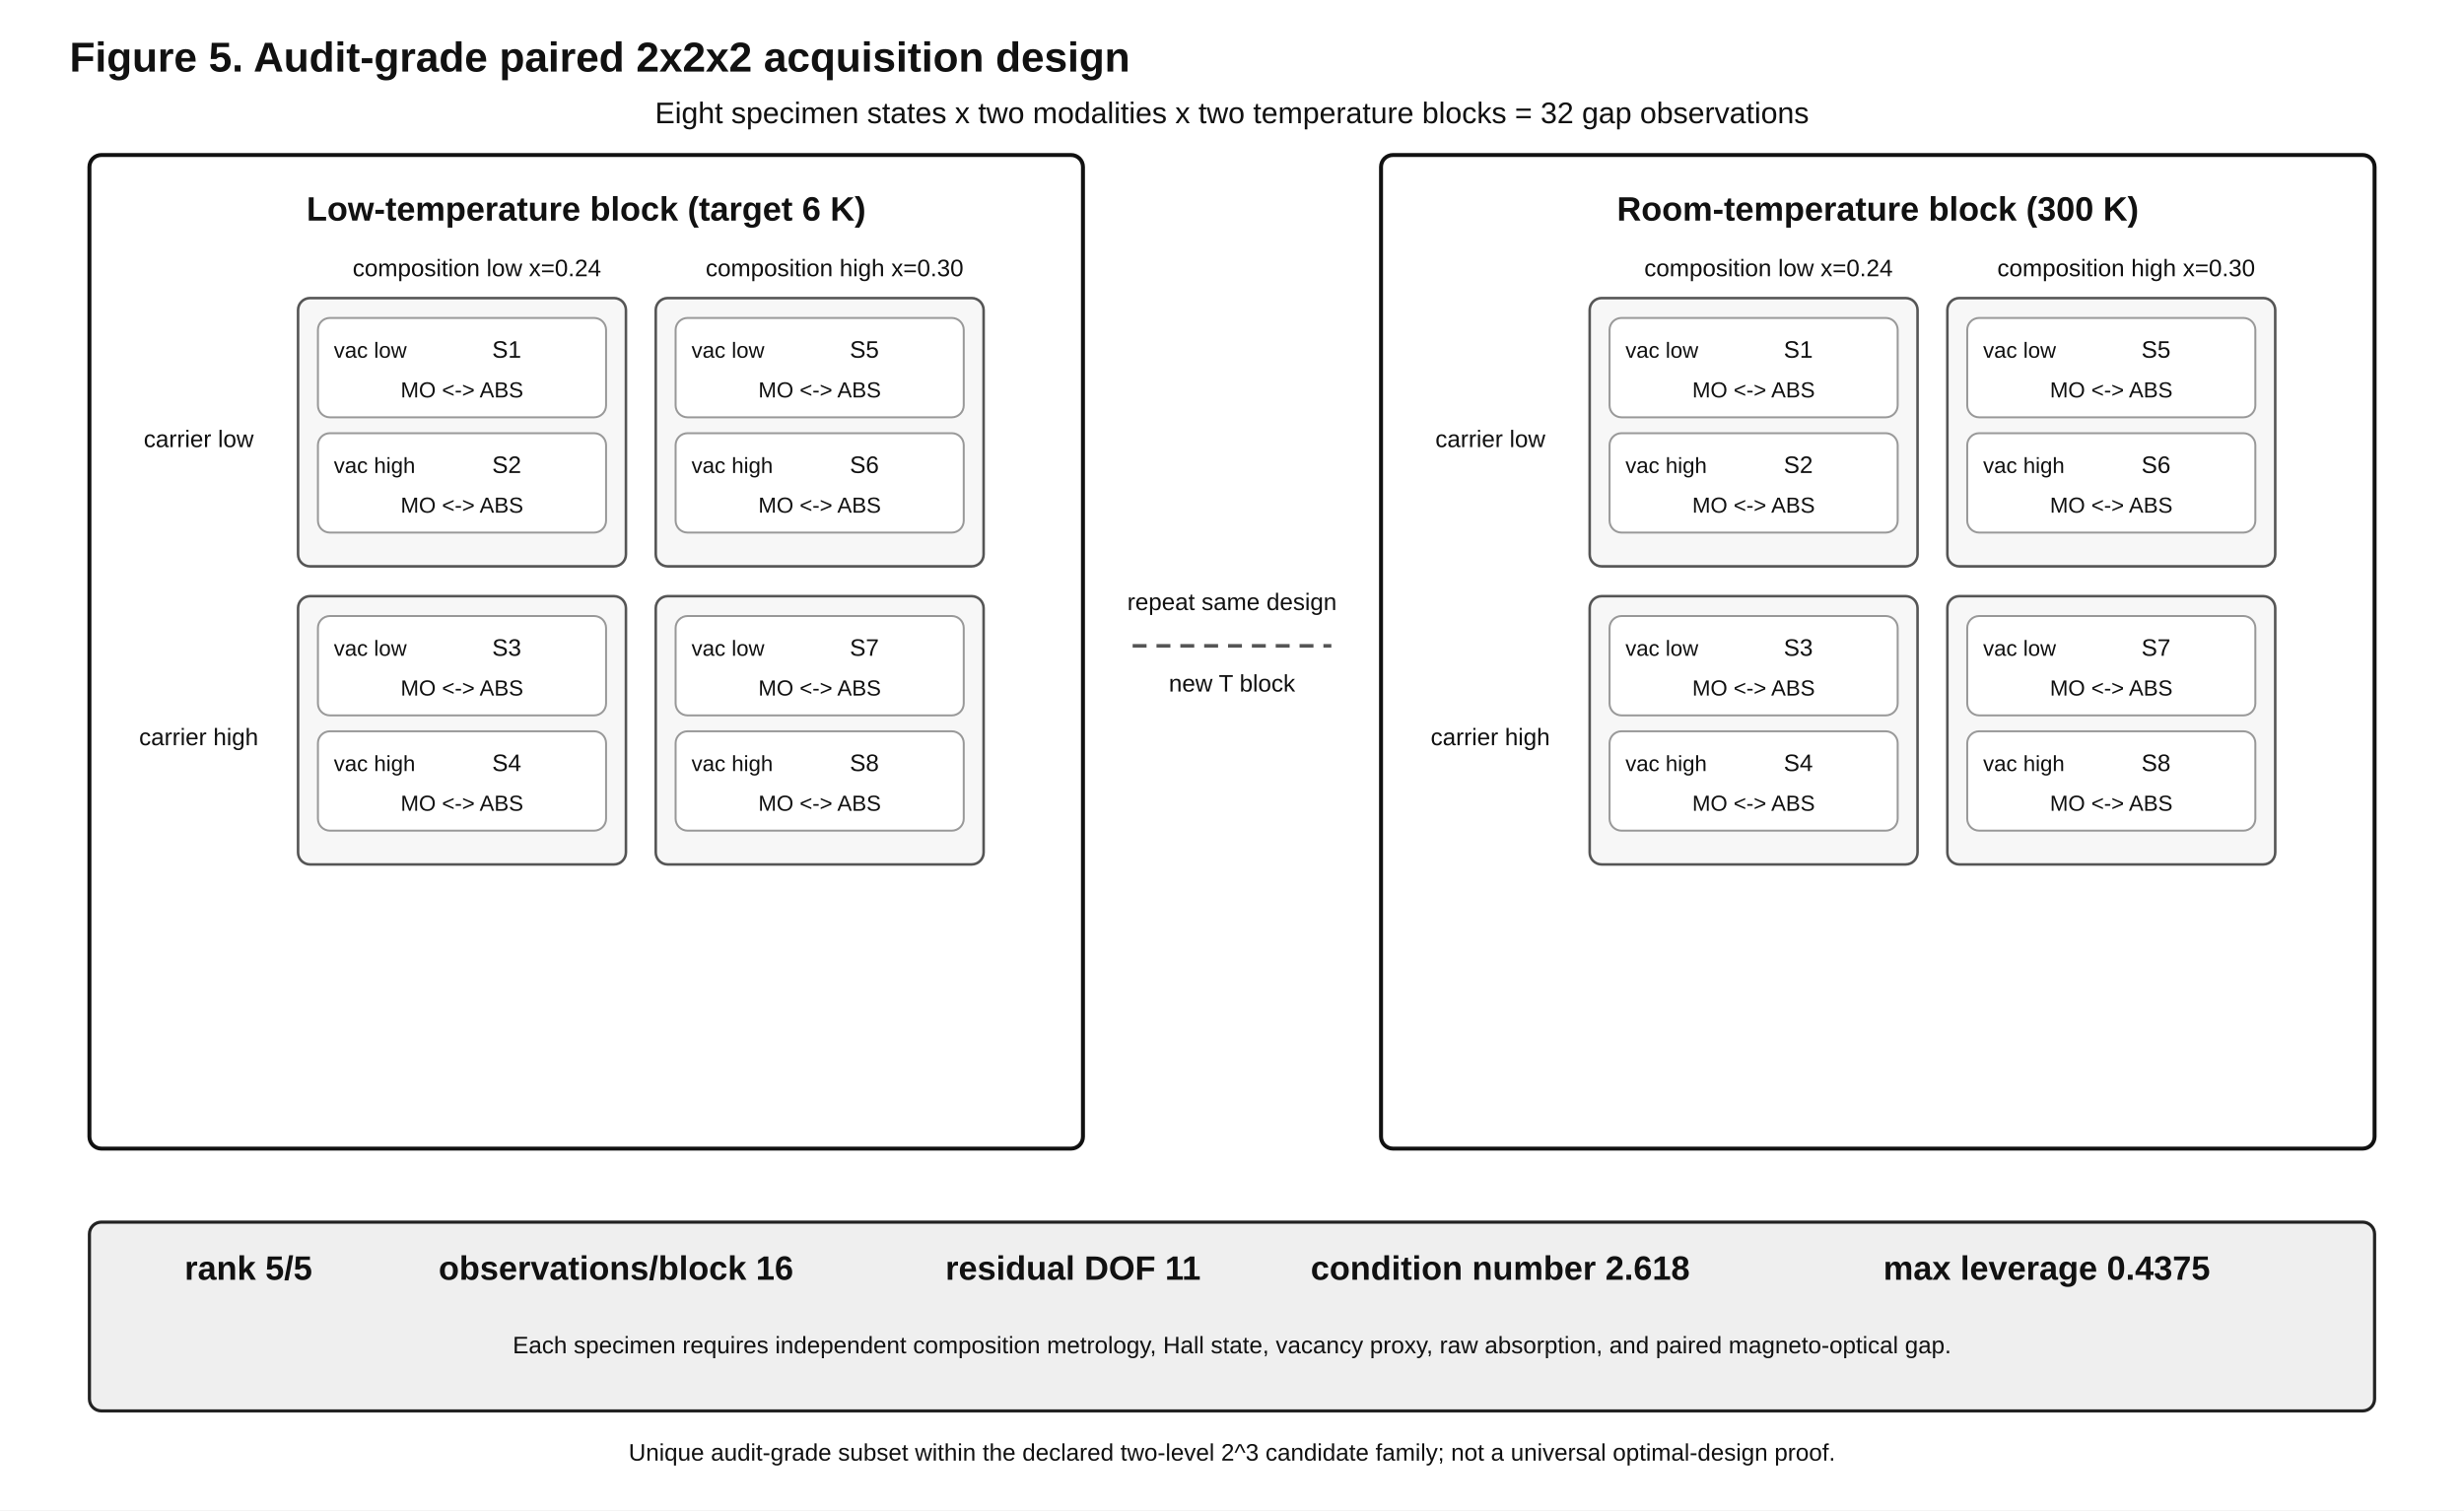
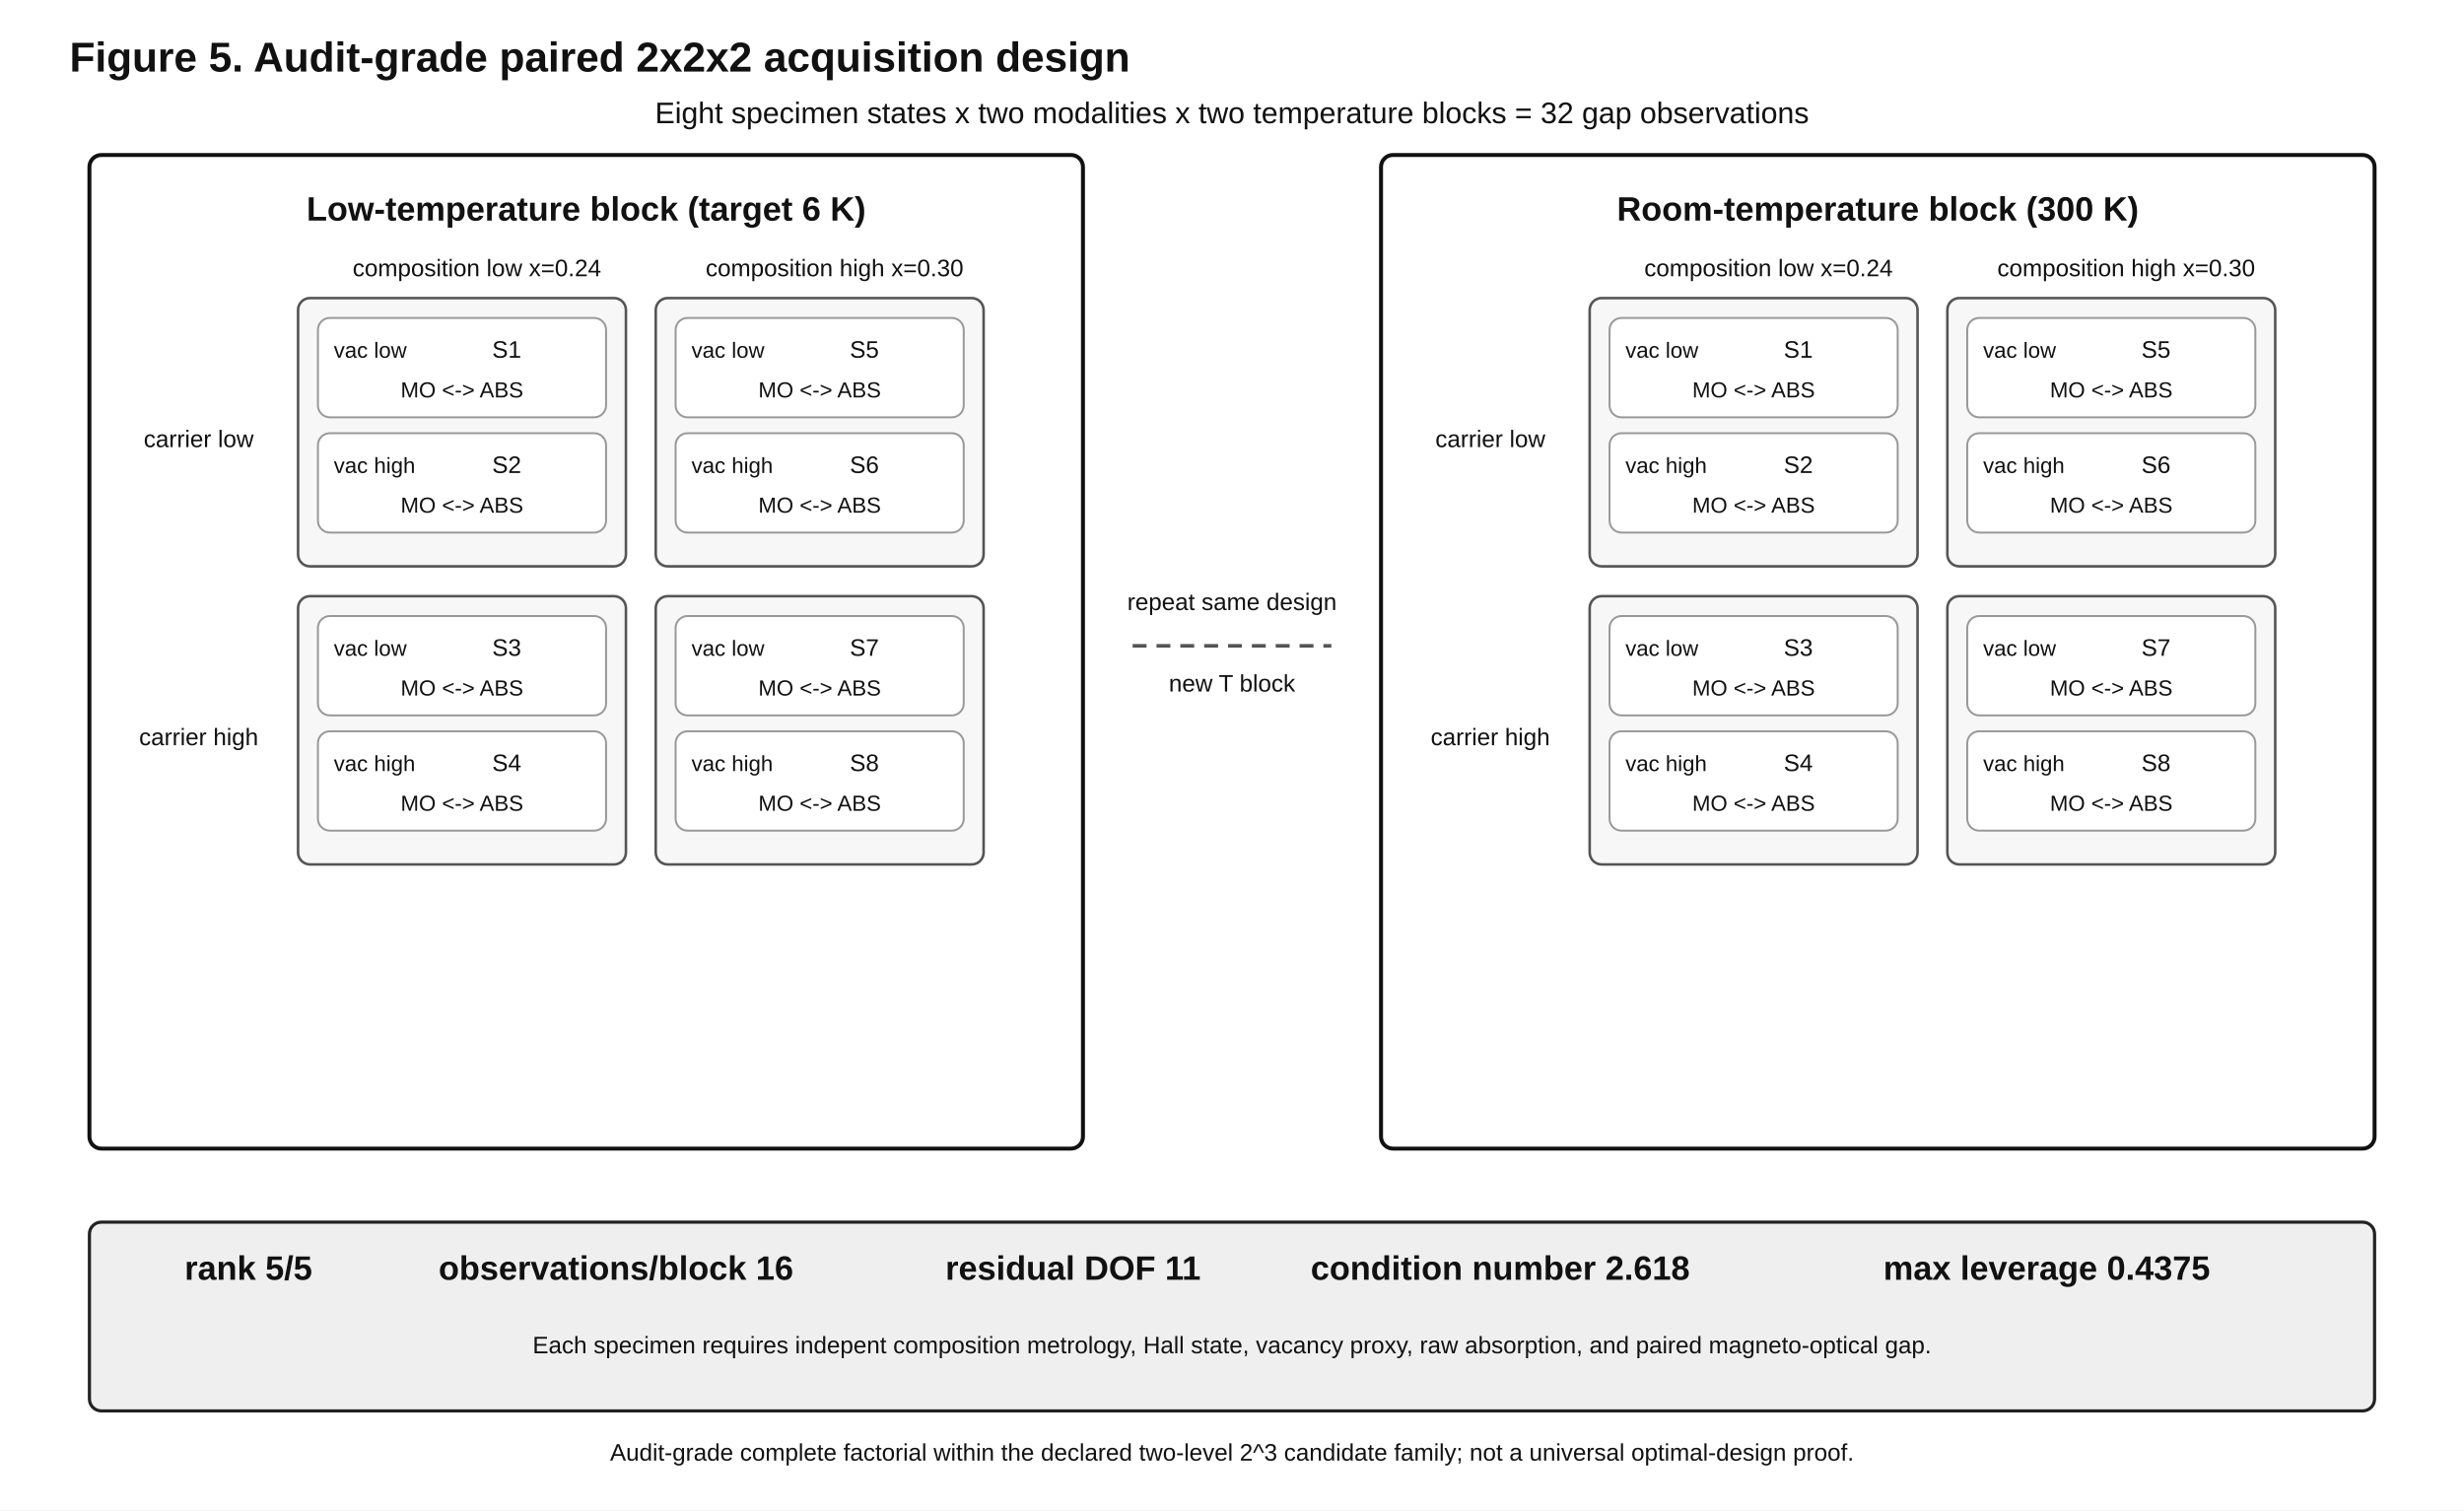
<svg xmlns="http://www.w3.org/2000/svg" width="1240" height="760" viewBox="0 0 1240 760">
  <rect width="100%" height="100%" fill="white" />
  <style>text{font-family:Arial,sans-serif;fill:#111}.title{font-size:21px;font-weight:700}.panel{font-size:17px;font-weight:700}.label{font-size:15px}.small{font-size:12px}.tiny{font-size:11px}.panelbox{fill:white;stroke:#111;stroke-width:2}.cell{fill:#f7f7f7;stroke:#555;stroke-width:1.3}.subcell{fill:white;stroke:#999;stroke-width:1}.metric{fill:#efefef;stroke:#222;stroke-width:1.6}.arrow{stroke:#555;stroke-width:1.8;stroke-dasharray:7 5}</style>
  <text x="35.0" y="36.0" text-anchor="start" class="title">Figure 5. Audit-grade paired 2x2x2 acquisition design</text>
  <text x="620.0" y="62.0" text-anchor="middle" class="label">Eight specimen states x two modalities x two temperature blocks = 32 gap observations</text>
  <rect x="45" y="78" width="500" height="500" rx="6" class="panelbox" />
  <text x="295.0" y="111.0" text-anchor="middle" class="panel">Low-temperature block  (target 6 K)</text>
  <text x="240.0" y="139.0" text-anchor="middle" class="small">composition low  x=0.24</text>
  <text x="420.0" y="139.0" text-anchor="middle" class="small">composition high  x=0.30</text>
  <text x="100.0" y="225.0" text-anchor="middle" class="small">carrier low</text>
  <text x="100.0" y="375.0" text-anchor="middle" class="small">carrier high</text>
  <rect x="150" y="150" width="165" height="135" rx="6" class="cell" />
  <rect x="160" y="160" width="145" height="50" rx="6" class="subcell" />
  <text x="168.0" y="180.0" text-anchor="start" class="tiny">vac low</text>
  <text x="255.0" y="180.0" text-anchor="middle" class="small">S1</text>
  <text x="232.5" y="200.0" text-anchor="middle" class="tiny">MO  &lt;-&gt;  ABS</text>
  <rect x="160" y="218" width="145" height="50" rx="6" class="subcell" />
  <text x="168.0" y="238.0" text-anchor="start" class="tiny">vac high</text>
  <text x="255.0" y="238.0" text-anchor="middle" class="small">S2</text>
  <text x="232.5" y="258.0" text-anchor="middle" class="tiny">MO  &lt;-&gt;  ABS</text>
  <rect x="330" y="150" width="165" height="135" rx="6" class="cell" />
  <rect x="340" y="160" width="145" height="50" rx="6" class="subcell" />
  <text x="348.0" y="180.0" text-anchor="start" class="tiny">vac low</text>
  <text x="435.0" y="180.0" text-anchor="middle" class="small">S5</text>
  <text x="412.5" y="200.0" text-anchor="middle" class="tiny">MO  &lt;-&gt;  ABS</text>
  <rect x="340" y="218" width="145" height="50" rx="6" class="subcell" />
  <text x="348.0" y="238.0" text-anchor="start" class="tiny">vac high</text>
  <text x="435.0" y="238.0" text-anchor="middle" class="small">S6</text>
  <text x="412.5" y="258.0" text-anchor="middle" class="tiny">MO  &lt;-&gt;  ABS</text>
  <rect x="150" y="300" width="165" height="135" rx="6" class="cell" />
  <rect x="160" y="310" width="145" height="50" rx="6" class="subcell" />
  <text x="168.0" y="330.0" text-anchor="start" class="tiny">vac low</text>
  <text x="255.0" y="330.0" text-anchor="middle" class="small">S3</text>
  <text x="232.5" y="350.0" text-anchor="middle" class="tiny">MO  &lt;-&gt;  ABS</text>
  <rect x="160" y="368" width="145" height="50" rx="6" class="subcell" />
  <text x="168.0" y="388.0" text-anchor="start" class="tiny">vac high</text>
  <text x="255.0" y="388.0" text-anchor="middle" class="small">S4</text>
  <text x="232.5" y="408.0" text-anchor="middle" class="tiny">MO  &lt;-&gt;  ABS</text>
  <rect x="330" y="300" width="165" height="135" rx="6" class="cell" />
  <rect x="340" y="310" width="145" height="50" rx="6" class="subcell" />
  <text x="348.0" y="330.0" text-anchor="start" class="tiny">vac low</text>
  <text x="435.0" y="330.0" text-anchor="middle" class="small">S7</text>
  <text x="412.5" y="350.0" text-anchor="middle" class="tiny">MO  &lt;-&gt;  ABS</text>
  <rect x="340" y="368" width="145" height="50" rx="6" class="subcell" />
  <text x="348.0" y="388.0" text-anchor="start" class="tiny">vac high</text>
  <text x="435.0" y="388.0" text-anchor="middle" class="small">S8</text>
  <text x="412.5" y="408.0" text-anchor="middle" class="tiny">MO  &lt;-&gt;  ABS</text>
  <rect x="695" y="78" width="500" height="500" rx="6" class="panelbox" />
  <text x="945.0" y="111.0" text-anchor="middle" class="panel">Room-temperature block  (300 K)</text>
  <text x="890.0" y="139.0" text-anchor="middle" class="small">composition low  x=0.24</text>
  <text x="1070.0" y="139.0" text-anchor="middle" class="small">composition high  x=0.30</text>
  <text x="750.0" y="225.0" text-anchor="middle" class="small">carrier low</text>
  <text x="750.0" y="375.0" text-anchor="middle" class="small">carrier high</text>
  <rect x="800" y="150" width="165" height="135" rx="6" class="cell" />
  <rect x="810" y="160" width="145" height="50" rx="6" class="subcell" />
  <text x="818.0" y="180.0" text-anchor="start" class="tiny">vac low</text>
  <text x="905.0" y="180.0" text-anchor="middle" class="small">S1</text>
  <text x="882.5" y="200.0" text-anchor="middle" class="tiny">MO  &lt;-&gt;  ABS</text>
  <rect x="810" y="218" width="145" height="50" rx="6" class="subcell" />
  <text x="818.0" y="238.0" text-anchor="start" class="tiny">vac high</text>
  <text x="905.0" y="238.0" text-anchor="middle" class="small">S2</text>
  <text x="882.5" y="258.0" text-anchor="middle" class="tiny">MO  &lt;-&gt;  ABS</text>
  <rect x="980" y="150" width="165" height="135" rx="6" class="cell" />
  <rect x="990" y="160" width="145" height="50" rx="6" class="subcell" />
  <text x="998.0" y="180.0" text-anchor="start" class="tiny">vac low</text>
  <text x="1085.0" y="180.0" text-anchor="middle" class="small">S5</text>
  <text x="1062.5" y="200.0" text-anchor="middle" class="tiny">MO  &lt;-&gt;  ABS</text>
  <rect x="990" y="218" width="145" height="50" rx="6" class="subcell" />
  <text x="998.0" y="238.0" text-anchor="start" class="tiny">vac high</text>
  <text x="1085.0" y="238.0" text-anchor="middle" class="small">S6</text>
  <text x="1062.5" y="258.0" text-anchor="middle" class="tiny">MO  &lt;-&gt;  ABS</text>
  <rect x="800" y="300" width="165" height="135" rx="6" class="cell" />
  <rect x="810" y="310" width="145" height="50" rx="6" class="subcell" />
  <text x="818.0" y="330.0" text-anchor="start" class="tiny">vac low</text>
  <text x="905.0" y="330.0" text-anchor="middle" class="small">S3</text>
  <text x="882.5" y="350.0" text-anchor="middle" class="tiny">MO  &lt;-&gt;  ABS</text>
  <rect x="810" y="368" width="145" height="50" rx="6" class="subcell" />
  <text x="818.0" y="388.0" text-anchor="start" class="tiny">vac high</text>
  <text x="905.0" y="388.0" text-anchor="middle" class="small">S4</text>
  <text x="882.5" y="408.0" text-anchor="middle" class="tiny">MO  &lt;-&gt;  ABS</text>
  <rect x="980" y="300" width="165" height="135" rx="6" class="cell" />
  <rect x="990" y="310" width="145" height="50" rx="6" class="subcell" />
  <text x="998.0" y="330.0" text-anchor="start" class="tiny">vac low</text>
  <text x="1085.0" y="330.0" text-anchor="middle" class="small">S7</text>
  <text x="1062.5" y="350.0" text-anchor="middle" class="tiny">MO  &lt;-&gt;  ABS</text>
  <rect x="990" y="368" width="145" height="50" rx="6" class="subcell" />
  <text x="998.0" y="388.0" text-anchor="start" class="tiny">vac high</text>
  <text x="1085.0" y="388.0" text-anchor="middle" class="small">S8</text>
  <text x="1062.5" y="408.0" text-anchor="middle" class="tiny">MO  &lt;-&gt;  ABS</text>
  <line x1="570" y1="325" x2="670" y2="325" class="arrow" />
  <text x="620.0" y="307.0" text-anchor="middle" class="small">repeat same design</text>
  <text x="620.0" y="348.0" text-anchor="middle" class="small">new T block</text>
  <rect x="45" y="615" width="1150" height="95" rx="6" class="metric" />
  <text x="125.0" y="644.0" text-anchor="middle" class="panel">rank  5/5</text>
  <text x="310.0" y="644.0" text-anchor="middle" class="panel">observations/block  16</text>
  <text x="540.0" y="644.0" text-anchor="middle" class="panel">residual DOF  11</text>
  <text x="755.0" y="644.0" text-anchor="middle" class="panel">condition number  2.618</text>
  <text x="1030.0" y="644.0" text-anchor="middle" class="panel">max leverage  0.4375</text>
-   <text x="620.0" y="681.0" text-anchor="middle" class="small">Each specimen requires independent composition metrology, Hall state, vacancy proxy, raw absorption, and paired magneto-optical gap.</text>
-   <text x="620.0" y="735.0" text-anchor="middle" class="small">Unique audit-grade subset within the declared two-level 2^3 candidate family; not a universal optimal-design proof.</text>
+   <text x="620.0" y="681.0" text-anchor="middle" class="small">Each specimen requires indepent composition metrology, Hall state, vacancy proxy, raw absorption, and paired magneto-optical gap.</text>
+   <text x="620.0" y="735.0" text-anchor="middle" class="small">Audit-grade complete factorial within the declared two-level 2^3 candidate family; not a universal optimal-design proof.</text>
</svg>
